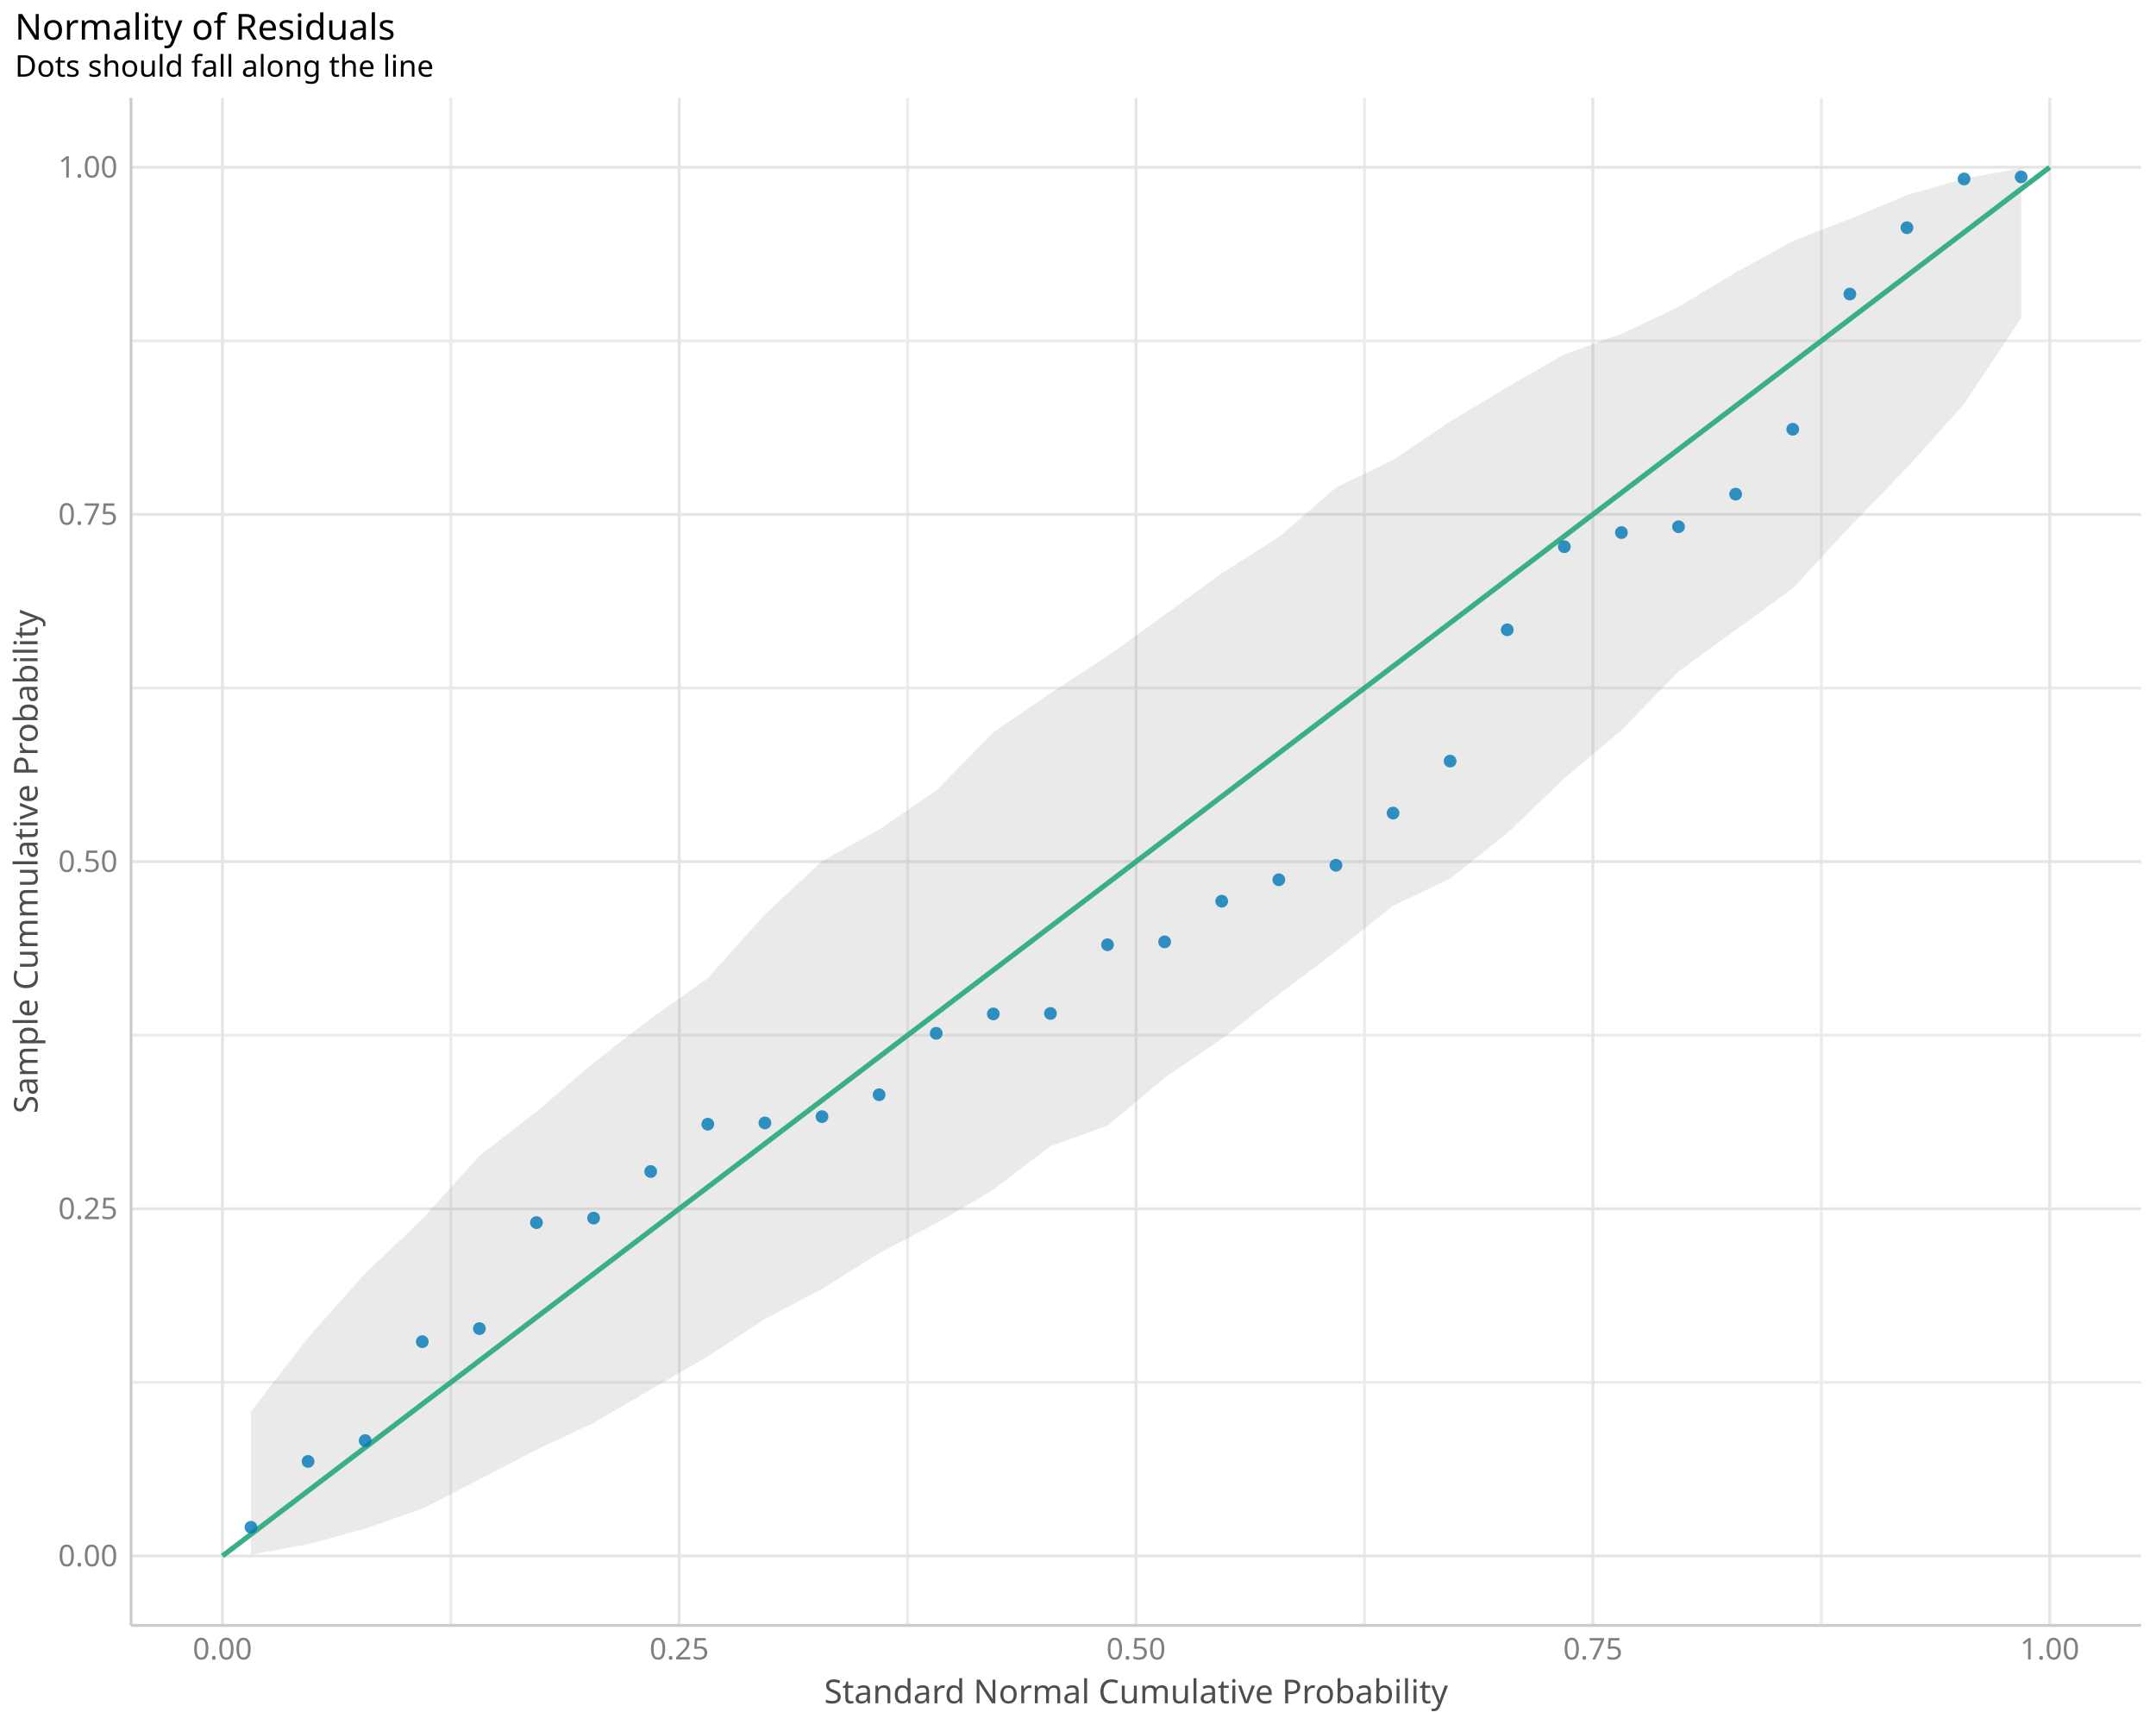
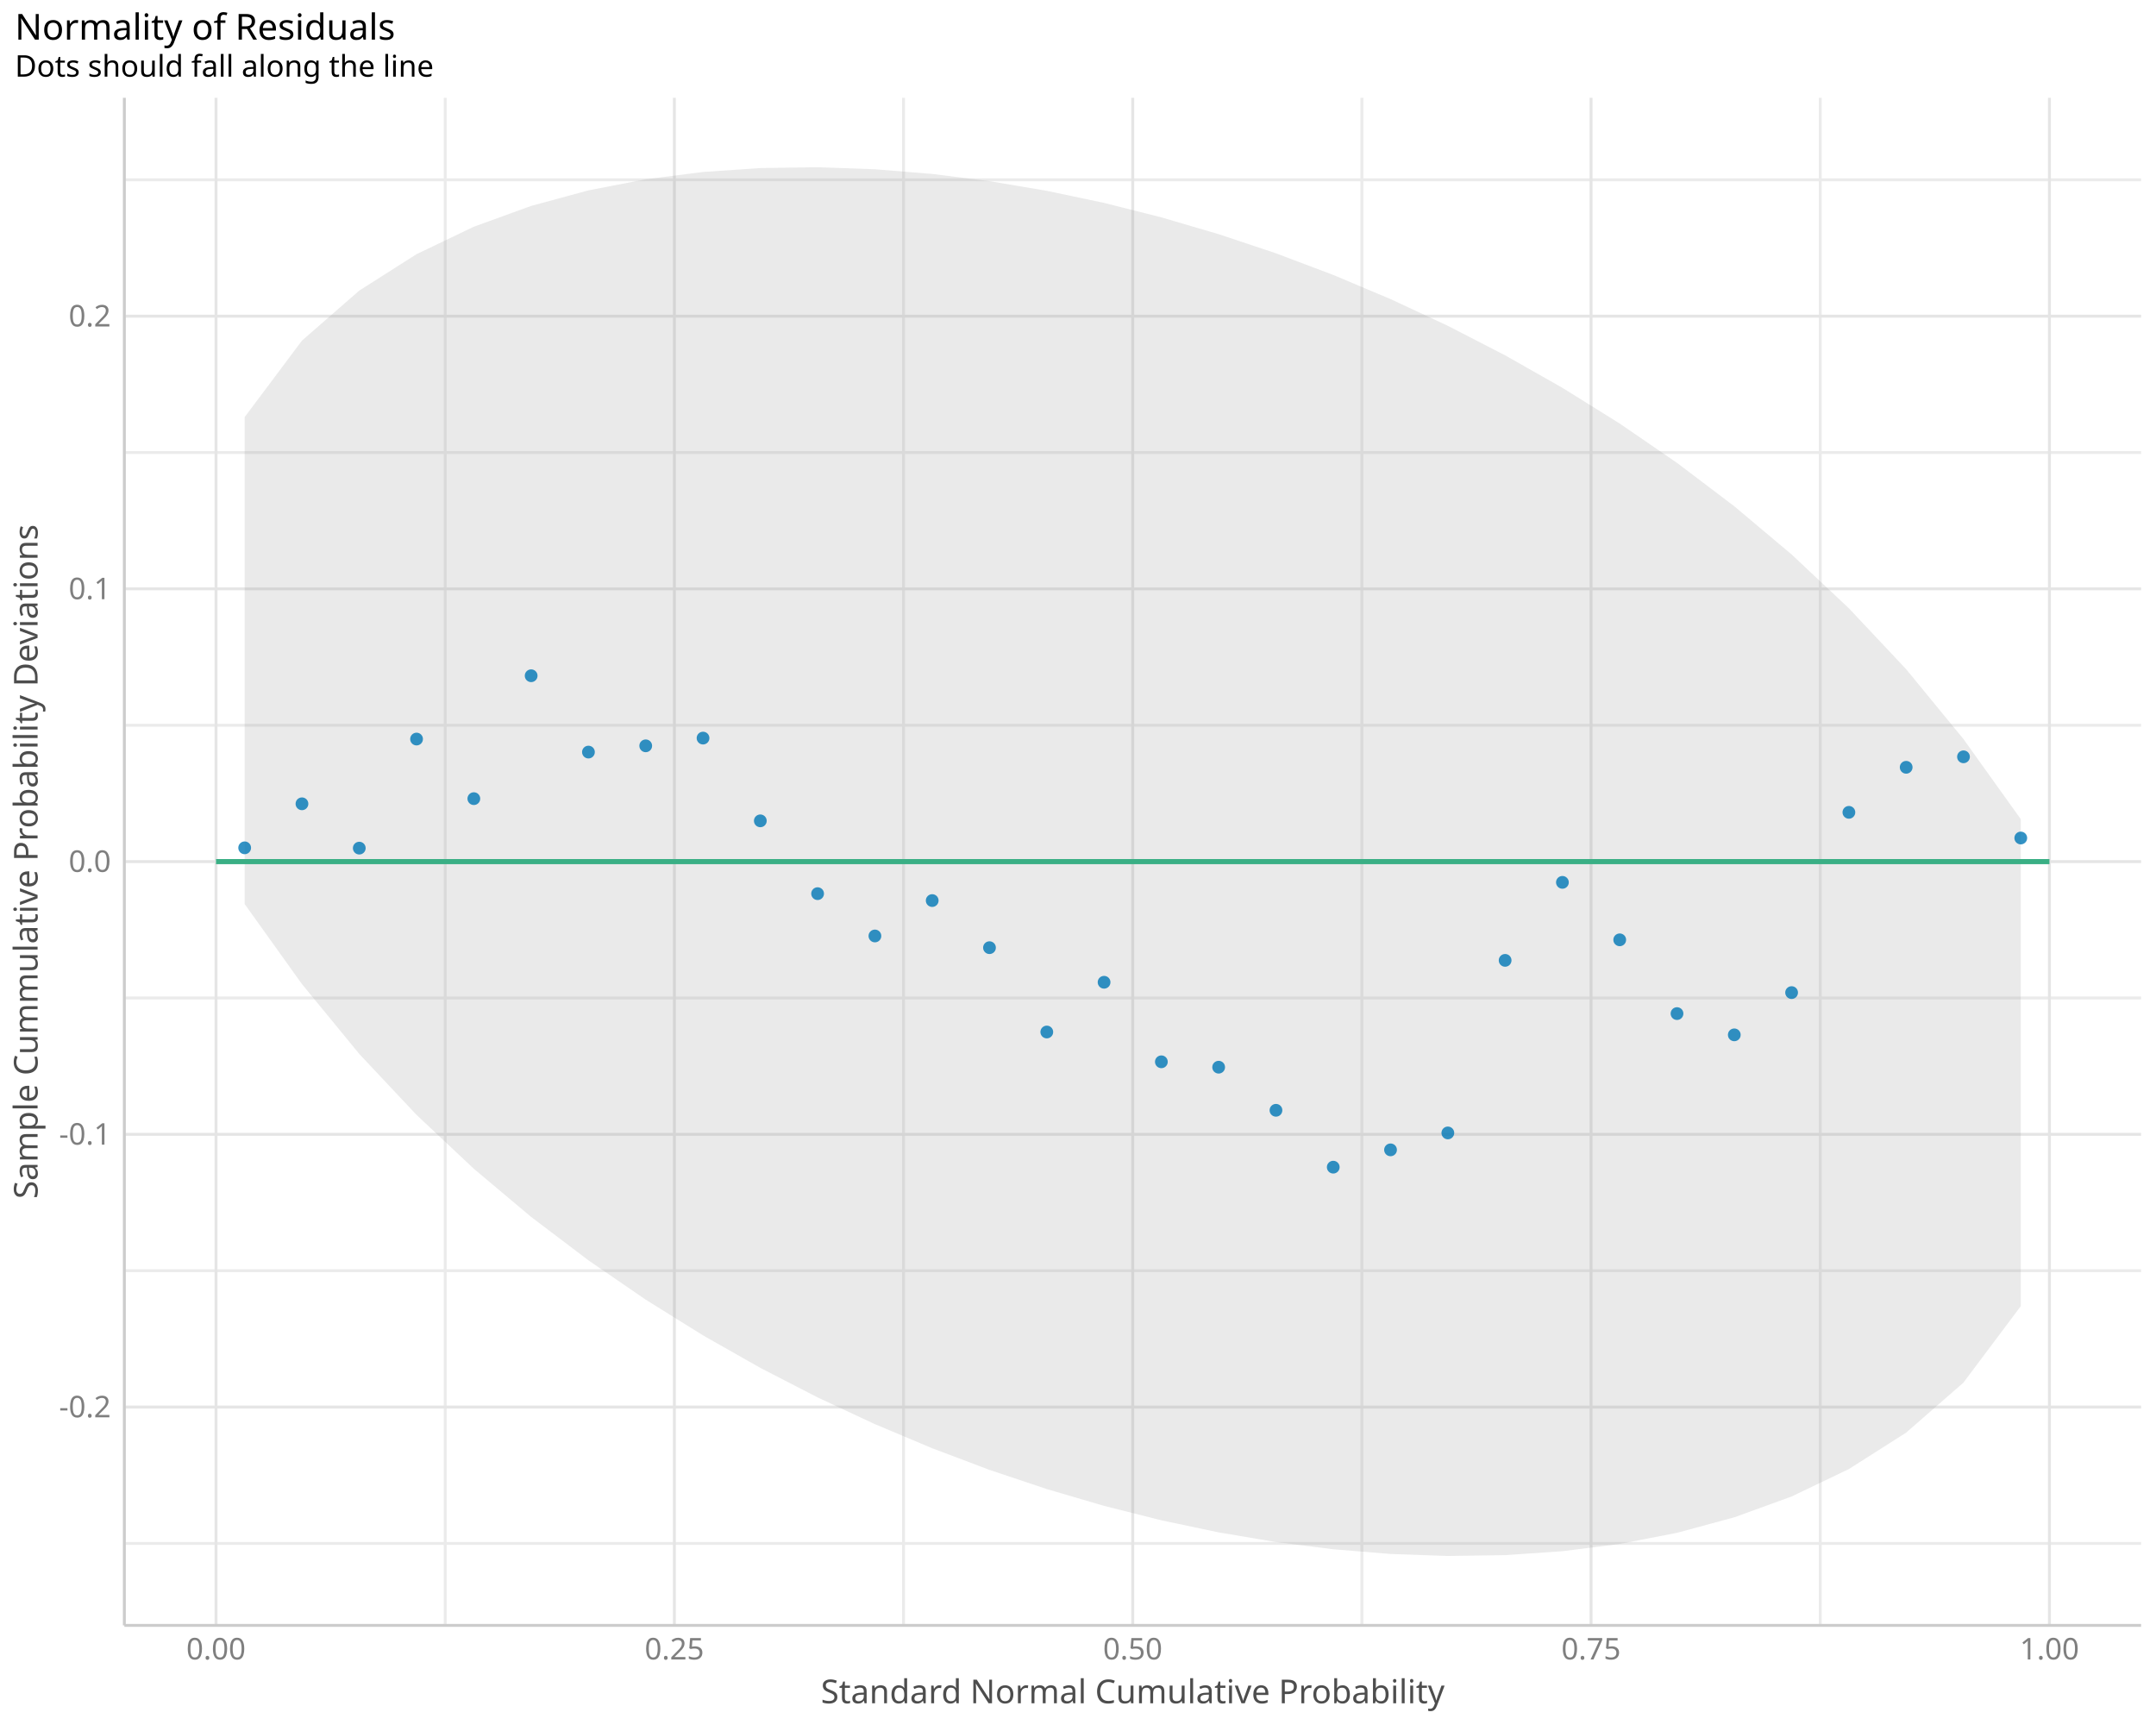
<svg xmlns="http://www.w3.org/2000/svg" class="svglite" data-engine-version="2.0" width="720.00pt" height="576.00pt" viewBox="0 0 720.00 576.00">
  <defs>
    <style type="text/css">
    .svglite line, .svglite polyline, .svglite polygon, .svglite path, .svglite rect, .svglite circle {
      fill: none;
      stroke: #000000;
      stroke-linecap: round;
      stroke-linejoin: round;
      stroke-miterlimit: 10.00;
    }
-   </style>qq
- </defs>
+   </style>
+   </defs>
  <rect width="100%" height="100%" style="stroke: none; fill: #FFFFFF;" />
  <defs>
    <clipPath id="cpMC4wMHw3MjAuMDB8MC4wMHw1NzYuMDA=">
      <rect x="0.00" y="0.00" width="720.00" height="576.00" />
    </clipPath>
  </defs>
  <g clip-path="url(#cpMC4wMHw3MjAuMDB8MC4wMHw1NzYuMDA=)">
    <rect x="0.00" y="0.00" width="720.00" height="576.00" style="stroke-width: 0.97; stroke: #FFFFFF; fill: #FFFFFF;" />
  </g>
  <defs>
-     <clipPath id="cpNDMuNzZ8NzE1LjAyfDMyLjY2fDU0Mi43NA==">
-       <rect x="43.76" y="32.66" width="671.26" height="510.08" />
+     <clipPath id="cpNDEuNTN8NzE1LjAyfDMyLjY2fDU0Mi43NA==">
+       <rect x="41.53" y="32.66" width="673.49" height="510.08" />
    </clipPath>
  </defs>
-   <g clip-path="url(#cpNDMuNzZ8NzE1LjAyfDMyLjY2fDU0Mi43NA==)">
-     <rect x="43.76" y="32.66" width="671.26" height="510.08" style="stroke-width: 0.97; stroke: none; fill: #FFFFFF;" />
-     <polyline points="43.76,461.59 715.02,461.59 " style="stroke-width: 0.97; stroke: #EBEBEB; stroke-linecap: butt;" />
-     <polyline points="43.76,345.66 715.02,345.66 " style="stroke-width: 0.97; stroke: #EBEBEB; stroke-linecap: butt;" />
-     <polyline points="43.76,229.74 715.02,229.74 " style="stroke-width: 0.97; stroke: #EBEBEB; stroke-linecap: butt;" />
-     <polyline points="43.76,113.81 715.02,113.81 " style="stroke-width: 0.97; stroke: #EBEBEB; stroke-linecap: butt;" />
-     <polyline points="150.55,542.74 150.55,32.66 " style="stroke-width: 0.97; stroke: #EBEBEB; stroke-linecap: butt;" />
-     <polyline points="303.11,542.74 303.11,32.66 " style="stroke-width: 0.97; stroke: #EBEBEB; stroke-linecap: butt;" />
-     <polyline points="455.67,542.74 455.67,32.66 " style="stroke-width: 0.97; stroke: #EBEBEB; stroke-linecap: butt;" />
-     <polyline points="608.23,542.74 608.23,32.66 " style="stroke-width: 0.97; stroke: #EBEBEB; stroke-linecap: butt;" />
-     <polyline points="43.76,519.56 715.02,519.56 " style="stroke-width: 0.97; stroke: #E5E5E5; stroke-linecap: butt;" />
-     <polyline points="43.76,403.63 715.02,403.63 " style="stroke-width: 0.97; stroke: #E5E5E5; stroke-linecap: butt;" />
-     <polyline points="43.76,287.70 715.02,287.70 " style="stroke-width: 0.97; stroke: #E5E5E5; stroke-linecap: butt;" />
-     <polyline points="43.76,171.77 715.02,171.77 " style="stroke-width: 0.97; stroke: #E5E5E5; stroke-linecap: butt;" />
-     <polyline points="43.76,55.84 715.02,55.84 " style="stroke-width: 0.97; stroke: #E5E5E5; stroke-linecap: butt;" />
-     <polyline points="74.28,542.74 74.28,32.66 " style="stroke-width: 0.97; stroke: #E5E5E5; stroke-linecap: butt;" />
-     <polyline points="226.83,542.74 226.83,32.66 " style="stroke-width: 0.97; stroke: #E5E5E5; stroke-linecap: butt;" />
-     <polyline points="379.39,542.74 379.39,32.66 " style="stroke-width: 0.97; stroke: #E5E5E5; stroke-linecap: butt;" />
-     <polyline points="531.95,542.74 531.95,32.66 " style="stroke-width: 0.97; stroke: #E5E5E5; stroke-linecap: butt;" />
-     <polyline points="684.51,542.74 684.51,32.66 " style="stroke-width: 0.97; stroke: #E5E5E5; stroke-linecap: butt;" />
-     <polygon points="83.81,471.31 102.88,446.63 121.95,425.22 141.02,407.07 160.09,385.94 179.16,371.17 198.23,354.92 217.30,340.12 236.37,326.65 255.44,305.33 274.51,287.55 293.58,277.00 312.65,264.00 331.72,244.55 350.79,231.48 369.86,219.09 388.93,205.33 408.00,191.42 427.07,179.32 446.14,162.80 465.21,153.58 484.27,140.74 503.34,129.32 522.41,118.32 541.48,111.47 560.55,102.47 579.62,91.01 598.69,80.51 617.76,73.11 636.83,65.15 655.90,59.65 674.97,56.14 674.97,106.20 655.90,134.88 636.83,156.18 617.76,175.83 598.69,196.48 579.62,210.37 560.55,224.22 541.48,243.81 522.41,259.89 503.34,278.23 484.27,293.34 465.21,302.47 446.14,317.65 427.07,332.00 408.00,346.90 388.93,359.86 369.86,375.86 350.79,382.71 331.72,397.26 312.65,408.48 293.58,418.44 274.51,430.40 255.44,440.44 236.37,452.92 217.30,463.98 198.23,475.12 179.16,484.06 160.09,494.01 141.02,503.81 121.95,510.40 102.88,515.61 83.81,519.11 " style="stroke-width: 0.00; stroke: none; stroke-linecap: butt; fill: #999999; fill-opacity: 0.20;" />
-     <polyline points="83.81,471.31 102.88,446.63 121.95,425.22 141.02,407.07 160.09,385.94 179.16,371.17 198.23,354.92 217.30,340.12 236.37,326.65 255.44,305.33 274.51,287.55 293.58,277.00 312.65,264.00 331.72,244.55 350.79,231.48 369.86,219.09 388.93,205.33 408.00,191.42 427.07,179.32 446.14,162.80 465.21,153.58 484.27,140.74 503.34,129.32 522.41,118.32 541.48,111.47 560.55,102.47 579.62,91.01 598.69,80.51 617.76,73.11 636.83,65.15 655.90,59.65 674.97,56.14 " style="stroke-width: 1.07; stroke: none; stroke-linecap: butt;" />
-     <polyline points="674.97,106.20 655.90,134.88 636.83,156.18 617.76,175.83 598.69,196.48 579.62,210.37 560.55,224.22 541.48,243.81 522.41,259.89 503.34,278.23 484.27,293.34 465.21,302.47 446.14,317.65 427.07,332.00 408.00,346.90 388.93,359.86 369.86,375.86 350.79,382.71 331.72,397.26 312.65,408.48 293.58,418.44 274.51,430.40 255.44,440.44 236.37,452.92 217.30,463.98 198.23,475.12 179.16,484.06 160.09,494.01 141.02,503.81 121.95,510.40 102.88,515.61 83.81,519.11 " style="stroke-width: 1.07; stroke: none; stroke-linecap: butt;" />
-     <polyline points="74.28,519.56 684.51,55.84 " style="stroke-width: 1.71; stroke: #3AAF85; stroke-linecap: butt;" />
-     <circle cx="83.81" cy="509.97" r="2.13" style="stroke-width: 0.00; stroke: none; fill: #0077B5; fill-opacity: 0.80;" />
-     <circle cx="102.88" cy="487.99" r="2.13" style="stroke-width: 0.00; stroke: none; fill: #0077B5; fill-opacity: 0.80;" />
-     <circle cx="121.95" cy="481.04" r="2.13" style="stroke-width: 0.00; stroke: none; fill: #0077B5; fill-opacity: 0.80;" />
-     <circle cx="141.02" cy="448.00" r="2.13" style="stroke-width: 0.00; stroke: none; fill: #0077B5; fill-opacity: 0.80;" />
-     <circle cx="160.09" cy="443.64" r="2.13" style="stroke-width: 0.00; stroke: none; fill: #0077B5; fill-opacity: 0.80;" />
-     <circle cx="179.16" cy="408.25" r="2.13" style="stroke-width: 0.00; stroke: none; fill: #0077B5; fill-opacity: 0.80;" />
-     <circle cx="198.23" cy="406.74" r="2.13" style="stroke-width: 0.00; stroke: none; fill: #0077B5; fill-opacity: 0.80;" />
-     <circle cx="217.30" cy="391.19" r="2.13" style="stroke-width: 0.00; stroke: none; fill: #0077B5; fill-opacity: 0.80;" />
-     <circle cx="236.37" cy="375.38" r="2.13" style="stroke-width: 0.00; stroke: none; fill: #0077B5; fill-opacity: 0.80;" />
-     <circle cx="255.44" cy="374.96" r="2.13" style="stroke-width: 0.00; stroke: none; fill: #0077B5; fill-opacity: 0.80;" />
-     <circle cx="274.51" cy="372.85" r="2.13" style="stroke-width: 0.00; stroke: none; fill: #0077B5; fill-opacity: 0.80;" />
-     <circle cx="293.58" cy="365.55" r="2.13" style="stroke-width: 0.00; stroke: none; fill: #0077B5; fill-opacity: 0.80;" />
-     <circle cx="312.65" cy="345.04" r="2.13" style="stroke-width: 0.00; stroke: none; fill: #0077B5; fill-opacity: 0.80;" />
-     <circle cx="331.72" cy="338.56" r="2.13" style="stroke-width: 0.00; stroke: none; fill: #0077B5; fill-opacity: 0.80;" />
-     <circle cx="350.79" cy="338.41" r="2.13" style="stroke-width: 0.00; stroke: none; fill: #0077B5; fill-opacity: 0.80;" />
-     <circle cx="369.86" cy="315.46" r="2.13" style="stroke-width: 0.00; stroke: none; fill: #0077B5; fill-opacity: 0.80;" />
-     <circle cx="388.93" cy="314.50" r="2.13" style="stroke-width: 0.00; stroke: none; fill: #0077B5; fill-opacity: 0.80;" />
-     <circle cx="408.00" cy="300.92" r="2.13" style="stroke-width: 0.00; stroke: none; fill: #0077B5; fill-opacity: 0.80;" />
-     <circle cx="427.07" cy="293.76" r="2.13" style="stroke-width: 0.00; stroke: none; fill: #0077B5; fill-opacity: 0.80;" />
-     <circle cx="446.14" cy="288.93" r="2.13" style="stroke-width: 0.00; stroke: none; fill: #0077B5; fill-opacity: 0.80;" />
-     <circle cx="465.21" cy="271.50" r="2.13" style="stroke-width: 0.00; stroke: none; fill: #0077B5; fill-opacity: 0.80;" />
-     <circle cx="484.27" cy="254.14" r="2.13" style="stroke-width: 0.00; stroke: none; fill: #0077B5; fill-opacity: 0.80;" />
-     <circle cx="503.34" cy="210.30" r="2.13" style="stroke-width: 0.00; stroke: none; fill: #0077B5; fill-opacity: 0.80;" />
-     <circle cx="522.41" cy="182.55" r="2.13" style="stroke-width: 0.00; stroke: none; fill: #0077B5; fill-opacity: 0.80;" />
-     <circle cx="541.48" cy="177.83" r="2.13" style="stroke-width: 0.00; stroke: none; fill: #0077B5; fill-opacity: 0.80;" />
-     <circle cx="560.55" cy="175.88" r="2.13" style="stroke-width: 0.00; stroke: none; fill: #0077B5; fill-opacity: 0.80;" />
-     <circle cx="579.62" cy="165.00" r="2.13" style="stroke-width: 0.00; stroke: none; fill: #0077B5; fill-opacity: 0.80;" />
-     <circle cx="598.69" cy="143.33" r="2.13" style="stroke-width: 0.00; stroke: none; fill: #0077B5; fill-opacity: 0.80;" />
-     <circle cx="617.76" cy="98.19" r="2.13" style="stroke-width: 0.00; stroke: none; fill: #0077B5; fill-opacity: 0.80;" />
-     <circle cx="636.83" cy="76.04" r="2.13" style="stroke-width: 0.00; stroke: none; fill: #0077B5; fill-opacity: 0.80;" />
-     <circle cx="655.90" cy="59.76" r="2.13" style="stroke-width: 0.00; stroke: none; fill: #0077B5; fill-opacity: 0.80;" />
-     <circle cx="674.97" cy="59.08" r="2.13" style="stroke-width: 0.00; stroke: none; fill: #0077B5; fill-opacity: 0.80;" />
+   <g clip-path="url(#cpNDEuNTN8NzE1LjAyfDMyLjY2fDU0Mi43NA==)">
+     <rect x="41.53" y="32.66" width="673.49" height="510.08" style="stroke-width: 0.97; stroke: none; fill: #FFFFFF;" />
+     <polyline points="41.53,515.37 715.02,515.37 " style="stroke-width: 0.97; stroke: #EBEBEB; stroke-linecap: butt;" />
+     <polyline points="41.53,424.30 715.02,424.30 " style="stroke-width: 0.97; stroke: #EBEBEB; stroke-linecap: butt;" />
+     <polyline points="41.53,333.23 715.02,333.23 " style="stroke-width: 0.97; stroke: #EBEBEB; stroke-linecap: butt;" />
+     <polyline points="41.53,242.17 715.02,242.17 " style="stroke-width: 0.97; stroke: #EBEBEB; stroke-linecap: butt;" />
+     <polyline points="41.53,151.10 715.02,151.10 " style="stroke-width: 0.97; stroke: #EBEBEB; stroke-linecap: butt;" />
+     <polyline points="41.53,60.04 715.02,60.04 " style="stroke-width: 0.97; stroke: #EBEBEB; stroke-linecap: butt;" />
+     <polyline points="148.68,542.74 148.68,32.66 " style="stroke-width: 0.97; stroke: #EBEBEB; stroke-linecap: butt;" />
+     <polyline points="301.74,542.74 301.74,32.66 " style="stroke-width: 0.97; stroke: #EBEBEB; stroke-linecap: butt;" />
+     <polyline points="454.81,542.74 454.81,32.66 " style="stroke-width: 0.97; stroke: #EBEBEB; stroke-linecap: butt;" />
+     <polyline points="607.87,542.74 607.87,32.66 " style="stroke-width: 0.97; stroke: #EBEBEB; stroke-linecap: butt;" />
+     <polyline points="41.53,469.83 715.02,469.83 " style="stroke-width: 0.97; stroke: #E5E5E5; stroke-linecap: butt;" />
+     <polyline points="41.53,378.77 715.02,378.77 " style="stroke-width: 0.97; stroke: #E5E5E5; stroke-linecap: butt;" />
+     <polyline points="41.53,287.70 715.02,287.70 " style="stroke-width: 0.97; stroke: #E5E5E5; stroke-linecap: butt;" />
+     <polyline points="41.53,196.63 715.02,196.63 " style="stroke-width: 0.97; stroke: #E5E5E5; stroke-linecap: butt;" />
+     <polyline points="41.53,105.57 715.02,105.57 " style="stroke-width: 0.97; stroke: #E5E5E5; stroke-linecap: butt;" />
+     <polyline points="72.14,542.74 72.14,32.66 " style="stroke-width: 0.97; stroke: #E5E5E5; stroke-linecap: butt;" />
+     <polyline points="225.21,542.74 225.21,32.66 " style="stroke-width: 0.97; stroke: #E5E5E5; stroke-linecap: butt;" />
+     <polyline points="378.28,542.74 378.28,32.66 " style="stroke-width: 0.97; stroke: #E5E5E5; stroke-linecap: butt;" />
+     <polyline points="531.34,542.74 531.34,32.66 " style="stroke-width: 0.97; stroke: #E5E5E5; stroke-linecap: butt;" />
+     <polyline points="684.41,542.74 684.41,32.66 " style="stroke-width: 0.97; stroke: #E5E5E5; stroke-linecap: butt;" />
+     <polygon points="81.71,139.26 100.84,113.74 119.98,97.03 139.11,84.87 158.24,75.70 177.38,68.76 196.51,63.57 215.64,59.86 234.78,57.43 253.91,56.12 273.04,55.84 292.18,56.52 311.31,58.08 330.44,60.49 349.58,63.72 368.71,67.75 387.84,72.58 406.97,78.19 426.11,84.59 445.24,91.81 464.37,99.87 483.51,108.80 502.64,118.65 521.77,129.50 540.91,141.43 560.04,154.56 579.17,169.05 598.31,185.14 617.44,203.12 636.57,223.47 655.71,246.80 674.84,273.52 674.84,436.14 655.71,461.66 636.57,478.37 617.44,490.53 598.31,499.70 579.17,506.65 560.04,511.83 540.91,515.54 521.77,517.97 502.64,519.28 483.51,519.56 464.37,518.89 445.24,517.32 426.11,514.91 406.97,511.68 387.84,507.65 368.71,502.83 349.58,497.22 330.44,490.81 311.31,483.59 292.18,475.54 273.04,466.61 253.91,456.75 234.78,445.90 215.64,433.98 196.51,420.84 177.38,406.35 158.24,390.27 139.11,372.28 119.98,351.93 100.84,328.60 81.71,301.88 " style="stroke-width: 0.00; stroke: none; stroke-linecap: butt; fill: #999999; fill-opacity: 0.20;" />
+     <polyline points="81.71,139.26 100.84,113.74 119.98,97.03 139.11,84.87 158.24,75.70 177.38,68.76 196.51,63.57 215.64,59.86 234.78,57.43 253.91,56.12 273.04,55.84 292.18,56.52 311.31,58.08 330.44,60.49 349.58,63.72 368.71,67.75 387.84,72.58 406.97,78.19 426.11,84.59 445.24,91.81 464.37,99.87 483.51,108.80 502.64,118.65 521.77,129.50 540.91,141.43 560.04,154.56 579.17,169.05 598.31,185.14 617.44,203.12 636.57,223.47 655.71,246.80 674.84,273.52 " style="stroke-width: 1.07; stroke: none; stroke-linecap: butt;" />
+     <polyline points="674.84,436.14 655.71,461.66 636.57,478.37 617.44,490.53 598.31,499.70 579.17,506.65 560.04,511.83 540.91,515.54 521.77,517.97 502.64,519.28 483.51,519.56 464.37,518.89 445.24,517.32 426.11,514.91 406.97,511.68 387.84,507.65 368.71,502.83 349.58,497.22 330.44,490.81 311.31,483.59 292.18,475.54 273.04,466.61 253.91,456.75 234.78,445.90 215.64,433.98 196.51,420.84 177.38,406.35 158.24,390.27 139.11,372.28 119.98,351.93 100.84,328.60 81.71,301.88 " style="stroke-width: 1.07; stroke: none; stroke-linecap: butt;" />
+     <polyline points="72.14,287.70 684.41,287.70 " style="stroke-width: 1.71; stroke: #3AAF85; stroke-linecap: butt;" />
+     <circle cx="81.71" cy="283.10" r="2.13" style="stroke-width: 0.00; stroke: none; fill: #0077B5; fill-opacity: 0.80;" />
+     <circle cx="100.84" cy="268.40" r="2.13" style="stroke-width: 0.00; stroke: none; fill: #0077B5; fill-opacity: 0.80;" />
+     <circle cx="119.98" cy="283.20" r="2.13" style="stroke-width: 0.00; stroke: none; fill: #0077B5; fill-opacity: 0.80;" />
+     <circle cx="139.11" cy="246.78" r="2.13" style="stroke-width: 0.00; stroke: none; fill: #0077B5; fill-opacity: 0.80;" />
+     <circle cx="158.24" cy="266.68" r="2.13" style="stroke-width: 0.00; stroke: none; fill: #0077B5; fill-opacity: 0.80;" />
+     <circle cx="177.38" cy="225.64" r="2.13" style="stroke-width: 0.00; stroke: none; fill: #0077B5; fill-opacity: 0.80;" />
+     <circle cx="196.51" cy="251.13" r="2.13" style="stroke-width: 0.00; stroke: none; fill: #0077B5; fill-opacity: 0.80;" />
+     <circle cx="215.64" cy="249.04" r="2.13" style="stroke-width: 0.00; stroke: none; fill: #0077B5; fill-opacity: 0.80;" />
+     <circle cx="234.78" cy="246.46" r="2.13" style="stroke-width: 0.00; stroke: none; fill: #0077B5; fill-opacity: 0.80;" />
+     <circle cx="253.91" cy="274.09" r="2.13" style="stroke-width: 0.00; stroke: none; fill: #0077B5; fill-opacity: 0.80;" />
+     <circle cx="273.04" cy="298.40" r="2.13" style="stroke-width: 0.00; stroke: none; fill: #0077B5; fill-opacity: 0.80;" />
+     <circle cx="292.18" cy="312.53" r="2.13" style="stroke-width: 0.00; stroke: none; fill: #0077B5; fill-opacity: 0.80;" />
+     <circle cx="311.31" cy="300.71" r="2.13" style="stroke-width: 0.00; stroke: none; fill: #0077B5; fill-opacity: 0.80;" />
+     <circle cx="330.44" cy="316.44" r="2.13" style="stroke-width: 0.00; stroke: none; fill: #0077B5; fill-opacity: 0.80;" />
+     <circle cx="349.58" cy="344.60" r="2.13" style="stroke-width: 0.00; stroke: none; fill: #0077B5; fill-opacity: 0.80;" />
+     <circle cx="368.71" cy="327.99" r="2.13" style="stroke-width: 0.00; stroke: none; fill: #0077B5; fill-opacity: 0.80;" />
+     <circle cx="387.84" cy="354.55" r="2.13" style="stroke-width: 0.00; stroke: none; fill: #0077B5; fill-opacity: 0.80;" />
+     <circle cx="406.97" cy="356.35" r="2.13" style="stroke-width: 0.00; stroke: none; fill: #0077B5; fill-opacity: 0.80;" />
+     <circle cx="426.11" cy="370.74" r="2.13" style="stroke-width: 0.00; stroke: none; fill: #0077B5; fill-opacity: 0.80;" />
+     <circle cx="445.24" cy="389.73" r="2.13" style="stroke-width: 0.00; stroke: none; fill: #0077B5; fill-opacity: 0.80;" />
+     <circle cx="464.37" cy="383.95" r="2.13" style="stroke-width: 0.00; stroke: none; fill: #0077B5; fill-opacity: 0.80;" />
+     <circle cx="483.51" cy="378.30" r="2.13" style="stroke-width: 0.00; stroke: none; fill: #0077B5; fill-opacity: 0.80;" />
+     <circle cx="502.64" cy="320.68" r="2.13" style="stroke-width: 0.00; stroke: none; fill: #0077B5; fill-opacity: 0.80;" />
+     <circle cx="521.77" cy="294.63" r="2.13" style="stroke-width: 0.00; stroke: none; fill: #0077B5; fill-opacity: 0.80;" />
+     <circle cx="540.91" cy="313.82" r="2.13" style="stroke-width: 0.00; stroke: none; fill: #0077B5; fill-opacity: 0.80;" />
+     <circle cx="560.04" cy="338.45" r="2.13" style="stroke-width: 0.00; stroke: none; fill: #0077B5; fill-opacity: 0.80;" />
+     <circle cx="579.17" cy="345.55" r="2.13" style="stroke-width: 0.00; stroke: none; fill: #0077B5; fill-opacity: 0.80;" />
+     <circle cx="598.31" cy="331.44" r="2.13" style="stroke-width: 0.00; stroke: none; fill: #0077B5; fill-opacity: 0.80;" />
+     <circle cx="617.44" cy="271.25" r="2.13" style="stroke-width: 0.00; stroke: none; fill: #0077B5; fill-opacity: 0.80;" />
+     <circle cx="636.57" cy="256.21" r="2.13" style="stroke-width: 0.00; stroke: none; fill: #0077B5; fill-opacity: 0.80;" />
+     <circle cx="655.71" cy="252.71" r="2.13" style="stroke-width: 0.00; stroke: none; fill: #0077B5; fill-opacity: 0.80;" />
+     <circle cx="674.84" cy="279.82" r="2.13" style="stroke-width: 0.00; stroke: none; fill: #0077B5; fill-opacity: 0.80;" />
  </g>
  <g clip-path="url(#cpMC4wMHw3MjAuMDB8MC4wMHw1NzYuMDA=)">
-     <polyline points="43.76,542.74 43.76,32.66 " style="stroke-width: 0.97; stroke: #CCCCCC; stroke-linecap: butt;" />
-     <text x="39.28" y="523.00" text-anchor="end" style="font-size: 10.00px; fill: #7F7F7F; font-family: sans;" textLength="19.46px" lengthAdjust="spacingAndGlyphs">0.00</text>
-     <text x="39.28" y="407.07" text-anchor="end" style="font-size: 10.00px; fill: #7F7F7F; font-family: sans;" textLength="19.46px" lengthAdjust="spacingAndGlyphs">0.25</text>
-     <text x="39.28" y="291.14" text-anchor="end" style="font-size: 10.00px; fill: #7F7F7F; font-family: sans;" textLength="19.46px" lengthAdjust="spacingAndGlyphs">0.50</text>
-     <text x="39.28" y="175.21" text-anchor="end" style="font-size: 10.00px; fill: #7F7F7F; font-family: sans;" textLength="19.46px" lengthAdjust="spacingAndGlyphs">0.75</text>
-     <text x="39.28" y="59.29" text-anchor="end" style="font-size: 10.00px; fill: #7F7F7F; font-family: sans;" textLength="19.46px" lengthAdjust="spacingAndGlyphs">1.00</text>
-     <polyline points="43.76,542.74 715.02,542.74 " style="stroke-width: 0.97; stroke: #CCCCCC; stroke-linecap: butt;" />
-     <text x="74.28" y="554.11" text-anchor="middle" style="font-size: 10.00px; fill: #7F7F7F; font-family: sans;" textLength="19.46px" lengthAdjust="spacingAndGlyphs">0.00</text>
-     <text x="226.83" y="554.11" text-anchor="middle" style="font-size: 10.00px; fill: #7F7F7F; font-family: sans;" textLength="19.46px" lengthAdjust="spacingAndGlyphs">0.25</text>
-     <text x="379.39" y="554.11" text-anchor="middle" style="font-size: 10.00px; fill: #7F7F7F; font-family: sans;" textLength="19.46px" lengthAdjust="spacingAndGlyphs">0.50</text>
-     <text x="531.95" y="554.11" text-anchor="middle" style="font-size: 10.00px; fill: #7F7F7F; font-family: sans;" textLength="19.46px" lengthAdjust="spacingAndGlyphs">0.75</text>
-     <text x="684.51" y="554.11" text-anchor="middle" style="font-size: 10.00px; fill: #7F7F7F; font-family: sans;" textLength="19.46px" lengthAdjust="spacingAndGlyphs">1.00</text>
-     <text x="379.39" y="568.74" text-anchor="middle" style="font-size: 11.00px; fill: #4D4D4D; font-family: sans;" textLength="84.99px" lengthAdjust="spacingAndGlyphs">Standard Normal Cumulative Probability</text>
-     <text transform="translate(12.55,287.70) rotate(-90)" text-anchor="middle" style="font-size: 11.00px; fill: #4D4D4D; font-family: sans;" textLength="118.62px" lengthAdjust="spacingAndGlyphs">Sample Cummulative Probability</text>
+     <polyline points="41.53,542.74 41.53,32.66 " style="stroke-width: 0.97; stroke: #CCCCCC; stroke-linecap: butt;" />
+     <text x="37.05" y="473.27" text-anchor="end" style="font-size: 10.00px; fill: #7F7F7F; font-family: sans;" textLength="17.23px" lengthAdjust="spacingAndGlyphs">-0.2</text>
+     <text x="37.05" y="382.21" text-anchor="end" style="font-size: 10.00px; fill: #7F7F7F; font-family: sans;" textLength="17.23px" lengthAdjust="spacingAndGlyphs">-0.1</text>
+     <text x="37.05" y="291.14" text-anchor="end" style="font-size: 10.00px; fill: #7F7F7F; font-family: sans;" textLength="13.90px" lengthAdjust="spacingAndGlyphs">0.0</text>
+     <text x="37.05" y="200.08" text-anchor="end" style="font-size: 10.00px; fill: #7F7F7F; font-family: sans;" textLength="13.90px" lengthAdjust="spacingAndGlyphs">0.1</text>
+     <text x="37.05" y="109.01" text-anchor="end" style="font-size: 10.00px; fill: #7F7F7F; font-family: sans;" textLength="13.90px" lengthAdjust="spacingAndGlyphs">0.2</text>
+     <polyline points="41.53,542.74 715.02,542.74 " style="stroke-width: 0.97; stroke: #CCCCCC; stroke-linecap: butt;" />
+     <text x="72.14" y="554.11" text-anchor="middle" style="font-size: 10.00px; fill: #7F7F7F; font-family: sans;" textLength="19.46px" lengthAdjust="spacingAndGlyphs">0.00</text>
+     <text x="225.21" y="554.11" text-anchor="middle" style="font-size: 10.00px; fill: #7F7F7F; font-family: sans;" textLength="19.46px" lengthAdjust="spacingAndGlyphs">0.25</text>
+     <text x="378.28" y="554.11" text-anchor="middle" style="font-size: 10.00px; fill: #7F7F7F; font-family: sans;" textLength="19.46px" lengthAdjust="spacingAndGlyphs">0.50</text>
+     <text x="531.34" y="554.11" text-anchor="middle" style="font-size: 10.00px; fill: #7F7F7F; font-family: sans;" textLength="19.46px" lengthAdjust="spacingAndGlyphs">0.75</text>
+     <text x="684.41" y="554.11" text-anchor="middle" style="font-size: 10.00px; fill: #7F7F7F; font-family: sans;" textLength="19.46px" lengthAdjust="spacingAndGlyphs">1.00</text>
+     <text x="378.28" y="568.74" text-anchor="middle" style="font-size: 11.00px; fill: #4D4D4D; font-family: sans;" textLength="195.66px" lengthAdjust="spacingAndGlyphs">Standard Normal Cumulative Probability</text>
+     <text transform="translate(12.55,287.70) rotate(-90)" text-anchor="middle" style="font-size: 11.00px; fill: #4D4D4D; font-family: sans;" textLength="213.40px" lengthAdjust="spacingAndGlyphs">Sample Cummulative Probability Deviations</text>
    <text x="4.98" y="25.60" style="font-size: 10.00px; font-family: sans;" textLength="130.64px" lengthAdjust="spacingAndGlyphs">Dots should fall along the line</text>
-     <text x="4.98" y="13.24" style="font-size: 12.00px; font-family: sans;" textLength="170.08px" lengthAdjust="spacingAndGlyphs">Normality of Residuals</text>
+     <text x="4.98" y="13.24" style="font-size: 12.00px; font-family: sans;" textLength="120.06px" lengthAdjust="spacingAndGlyphs">Normality of Residuals</text>
  </g>
</svg>
